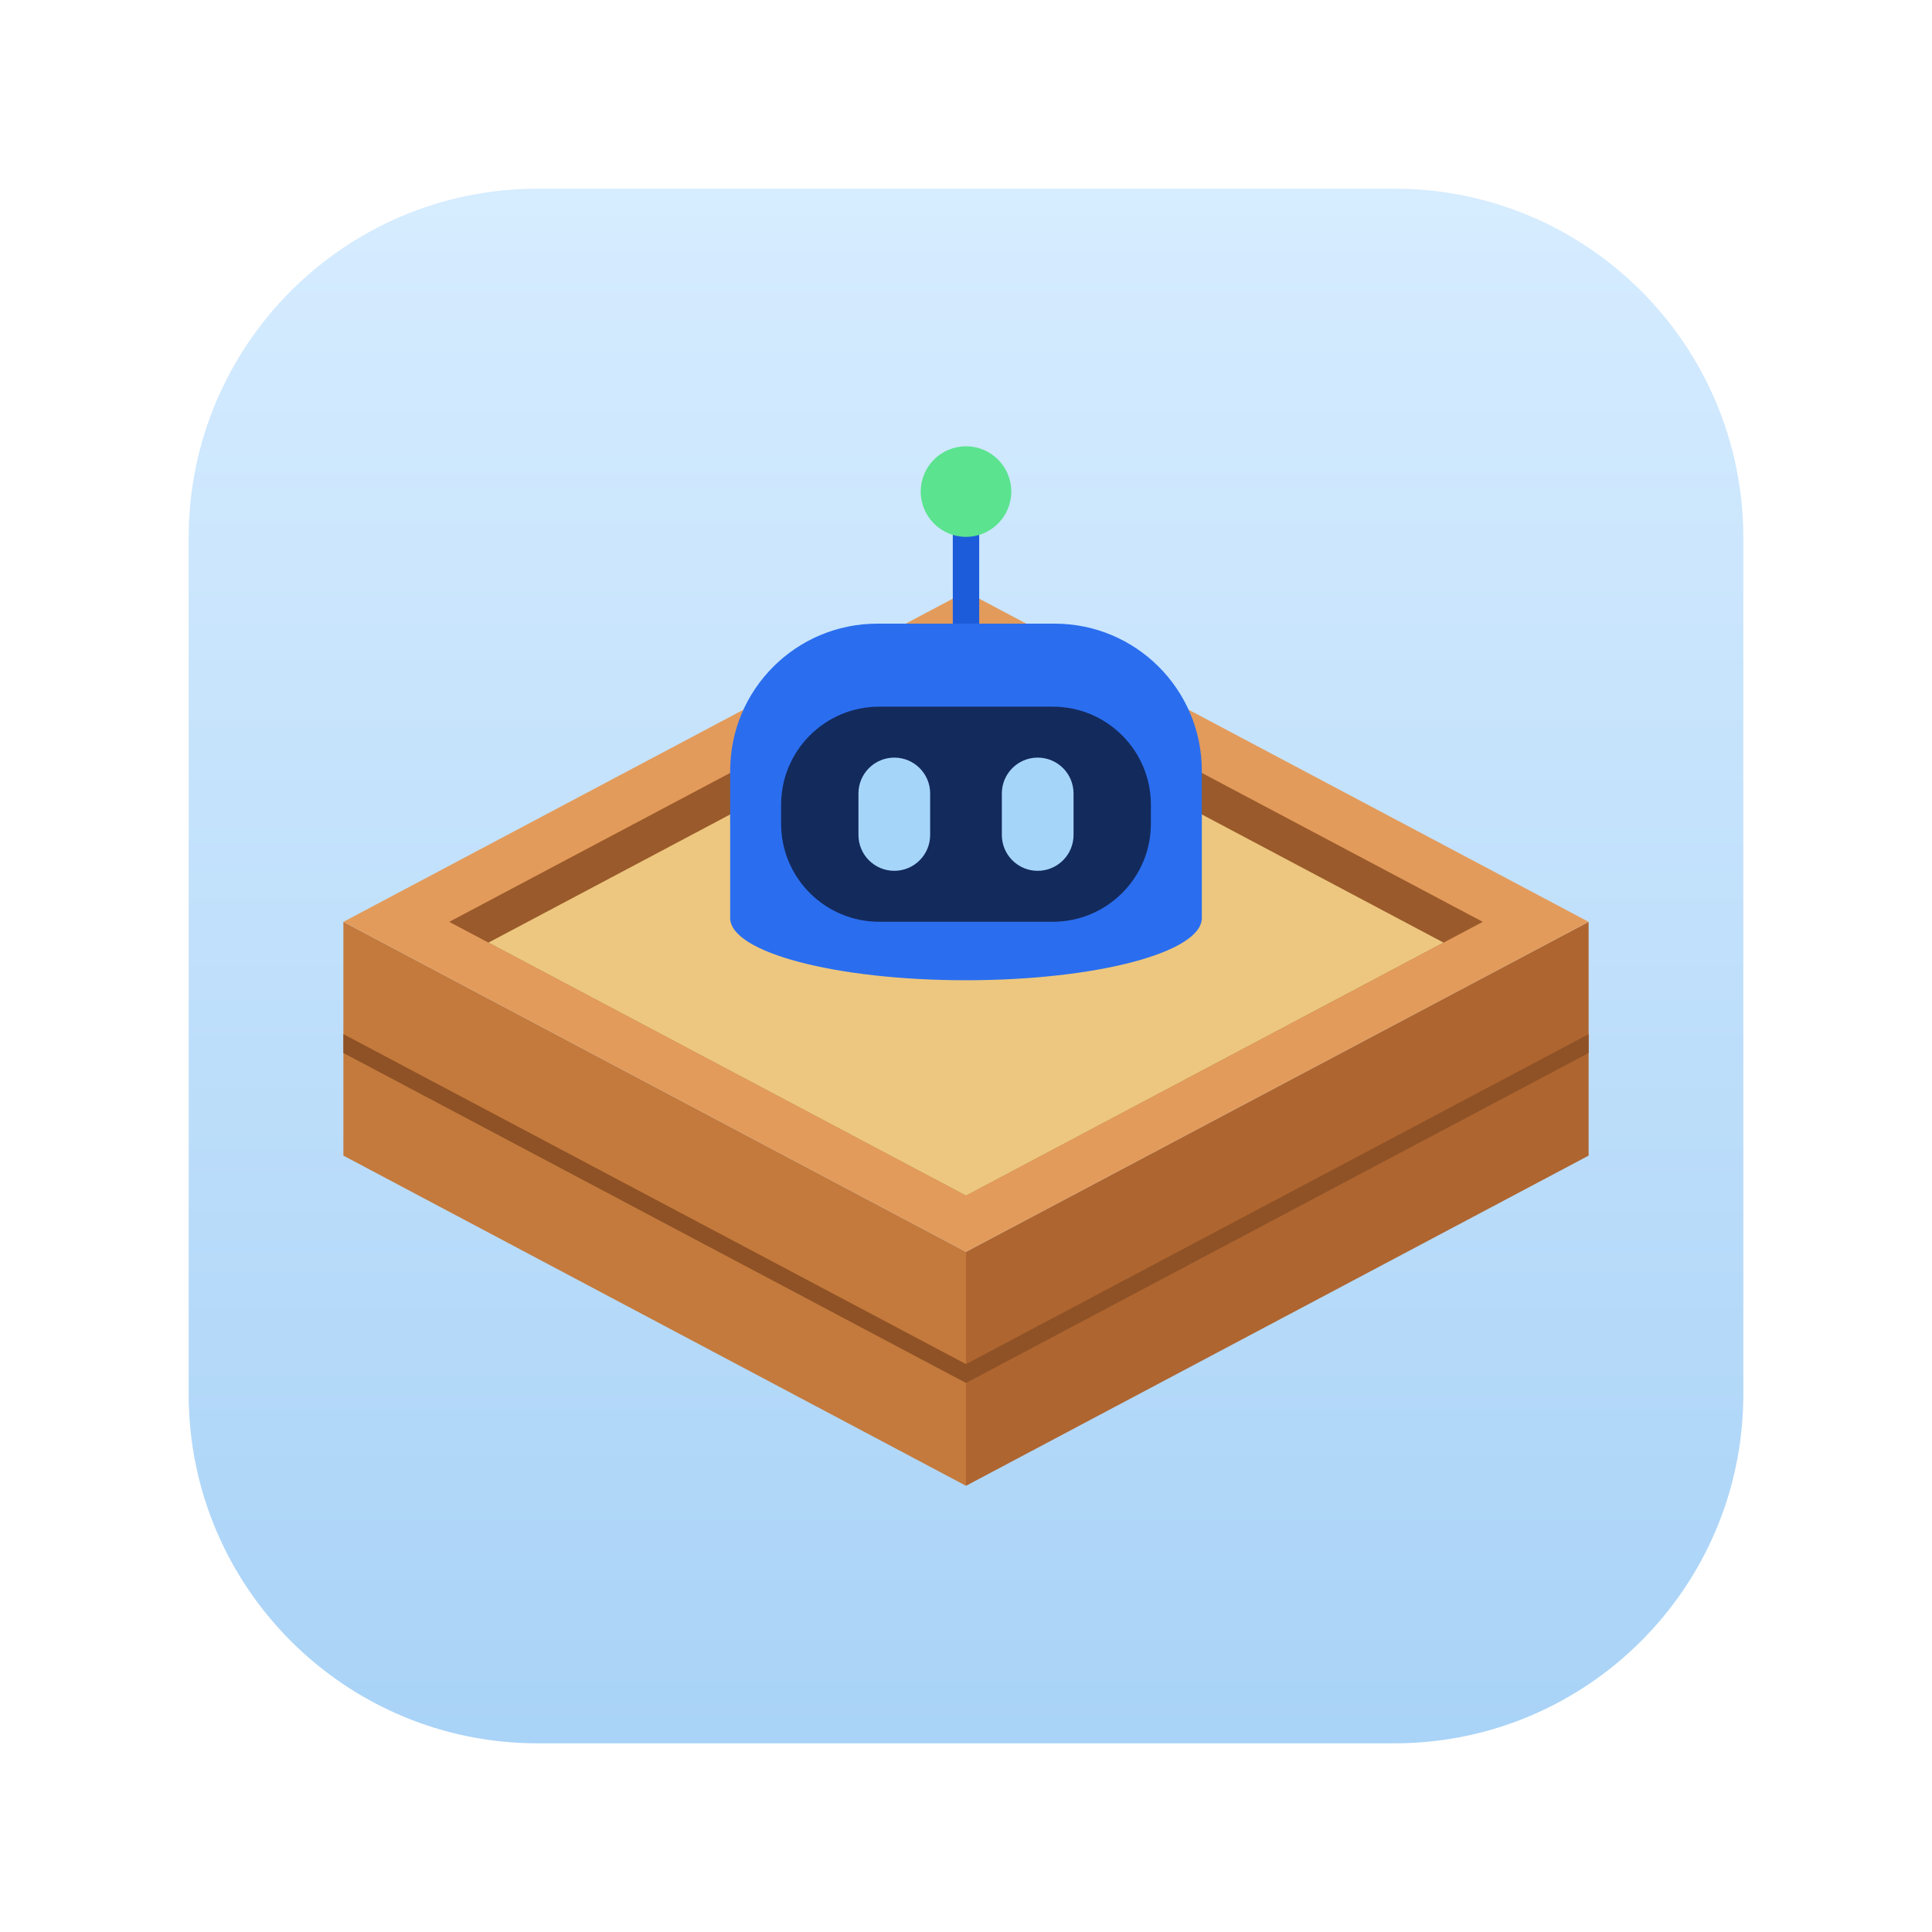
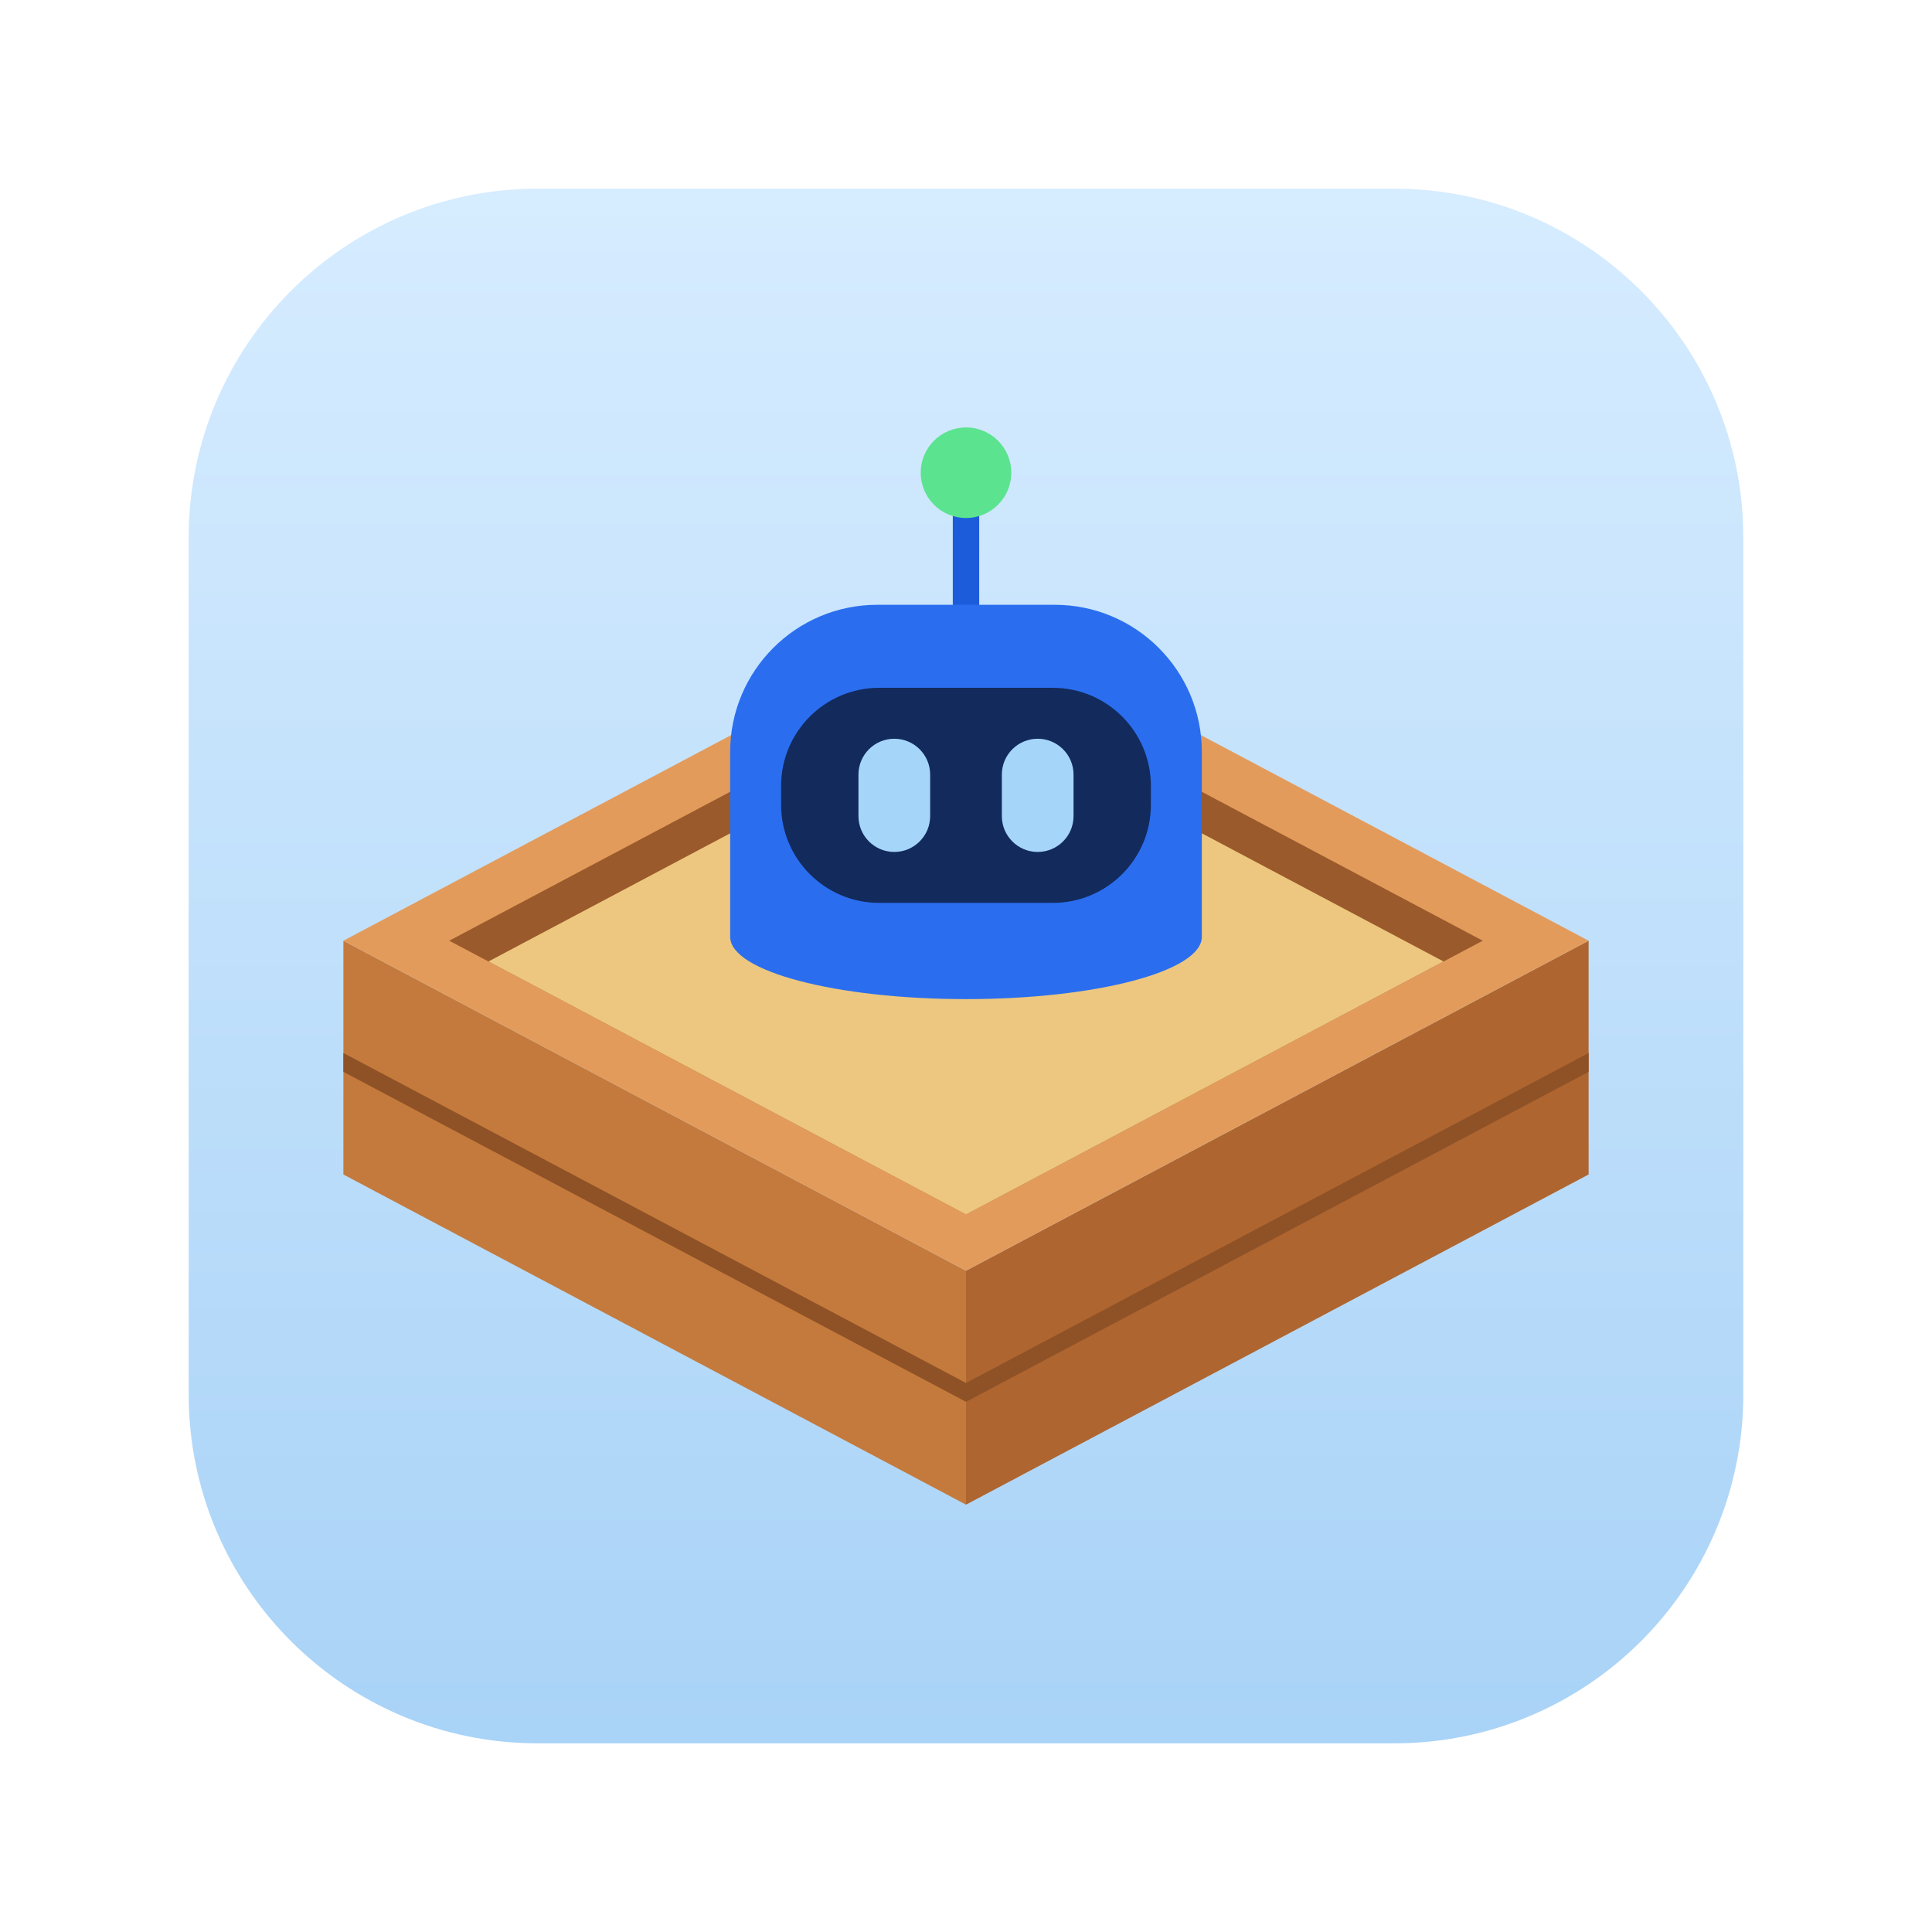
<svg xmlns="http://www.w3.org/2000/svg" viewBox="0 0 1024 1024">
  <defs>
    <linearGradient id="fill" x1="0" y1="0" x2="0" y2="1">
      <stop offset="0" stop-color="#D6ECFF" />
      <stop offset="1" stop-color="#A9D3F7" />
    </linearGradient>
    <clipPath id="shape">
      <rect x="100" y="100" width="824" height="824" rx="185" />
    </clipPath>
  </defs>
  <rect x="100" y="100" width="824" height="824" rx="185" fill="url(#fill)" />
  <g clip-path="url(#shape)">
    <g id="frame" transform="translate(0.0 0.0)">
-       <polygon points="182.0,488.6 512.0,663.5 512.0,787.5 182.0,612.5" fill="#C47A3C" />
-       <polygon points="512.0,663.5 842.0,488.6 842.0,612.5 512.0,787.5" fill="#AE6530" />
-       <polygon points="182.0,548.1 512.0,723.0 512.0,733.0 182.0,558.1" fill="#8F5226" />
-       <polygon points="512.0,723.0 842.0,548.1 842.0,558.1 512.0,733.0" fill="#8F5226" />
-       <polygon points="512.0,313.6 842.0,488.6 512.0,663.5 182.0,488.6" fill="#E39B5B" />
-       <polygon points="512.0,343.4 785.9,488.6 512.0,633.7 238.1,488.6" fill="#9A5A2B" />
+       <polygon points="182.0,498.6 512.0,673.5 512.0,797.5 182.0,622.5" fill="#C47A3C" />
+       <polygon points="512.0,673.5 842.0,498.6 842.0,622.5 512.0,797.5" fill="#AE6530" />
+       <polygon points="182.0,558.1 512.0,733.0 512.0,743.0 182.0,568.1" fill="#8F5226" />
+       <polygon points="512.0,733.0 842.0,558.1 842.0,568.1 512.0,743.0" fill="#8F5226" />
+       <polygon points="512.0,323.6 842.0,498.6 512.0,673.5 182.0,498.6" fill="#E39B5B" />
+       <polygon points="512.0,353.4 785.9,498.6 512.0,643.7 238.1,498.6" fill="#9A5A2B" />
    </g>
    <g id="sand" transform="translate(0.0 0.0)">
-       <polygon points="512.0,365.4 765.1,499.6 512.0,633.7 258.9,499.6" fill="#EDC77F" />
+       <polygon points="512.0,375.4 765.1,509.6 512.0,643.7 258.9,509.6" fill="#EDC77F" />
    </g>
    <g id="agent" transform="translate(0.0 0.0)">
-       <rect x="505" y="260.55" width="14" height="80" rx="7" fill="#1C5CDB" />
-       <circle cx="512" cy="260.55" r="24" fill="#5BE38F" />
-       <path d="M387,486.55 V408.55 A78,78 0 0 1 465,330.55 H559 A78,78 0 0 1 637,408.55 V486.55 A125,33 0 0 1 387,486.55 Z" fill="#2A6EEF" />
-       <rect x="414" y="374.55" width="196" height="114" rx="52" fill="#132A5C" />
-       <rect x="455" y="401.55" width="38" height="60" rx="19" fill="#A6D5FA" />
-       <rect x="531" y="401.55" width="38" height="60" rx="19" fill="#A6D5FA" />
+       <rect x="505" y="250.55" width="14" height="80" rx="7" fill="#1C5CDB" />
+       <circle cx="512" cy="250.55" r="24" fill="#5BE38F" />
+       <path d="M387,496.55 V398.55 A78,78 0 0 1 465,320.55 H559 A78,78 0 0 1 637,398.55 V496.55 A125,33 0 0 1 387,496.55 Z" fill="#2A6EEF" />
+       <rect x="414" y="364.55" width="196" height="114" rx="52" fill="#132A5C" />
+       <rect x="455" y="391.55" width="38" height="60" rx="19" fill="#A6D5FA" />
+       <rect x="531" y="391.55" width="38" height="60" rx="19" fill="#A6D5FA" />
    </g>
  </g>
</svg>
